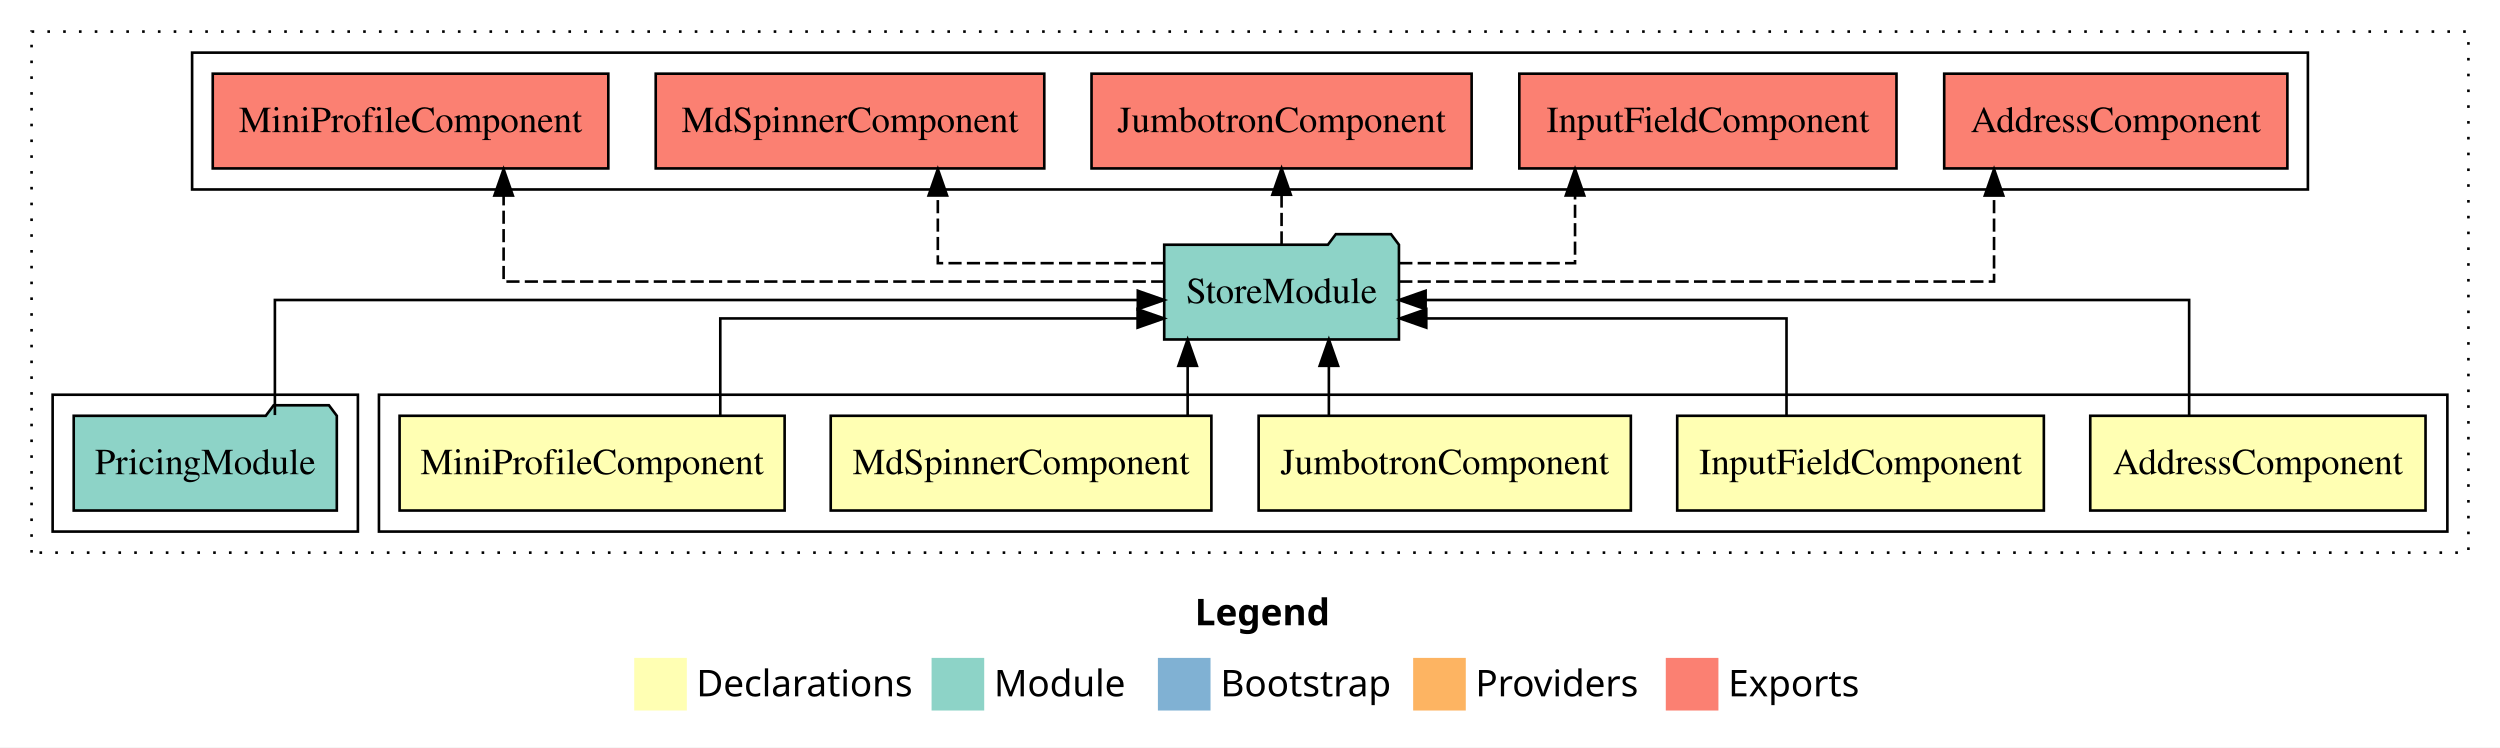
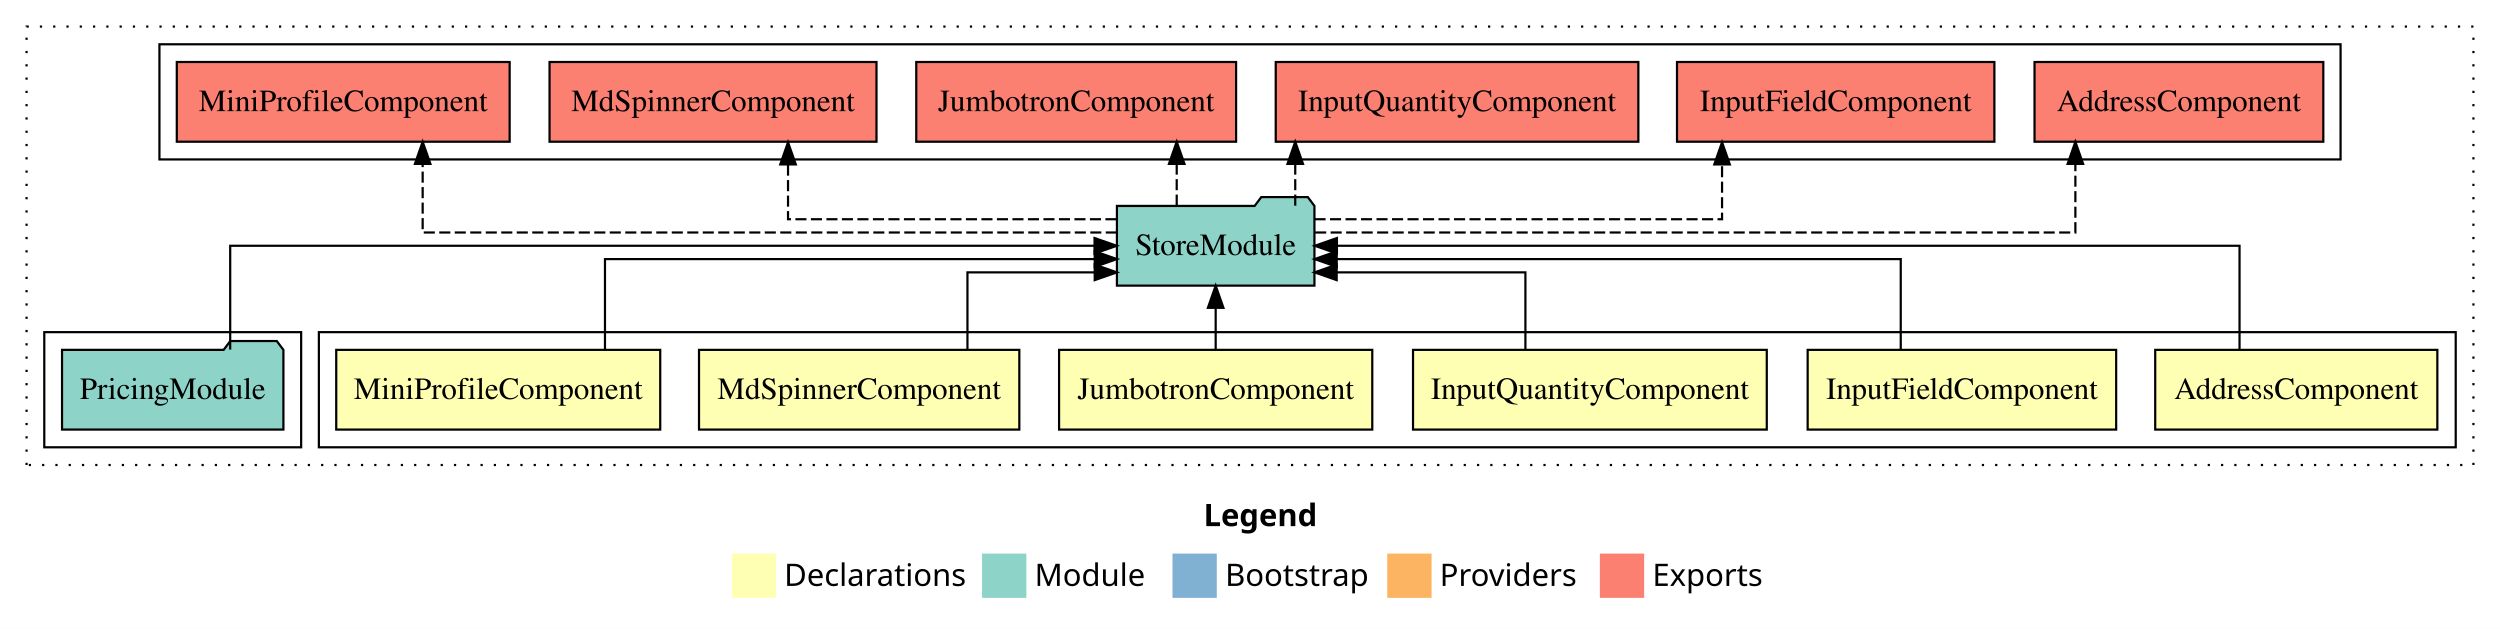
- <svg xmlns="http://www.w3.org/2000/svg" width="950pt" height="284pt" viewBox="0.00 0.00 950.00 284.00">
+ <svg xmlns="http://www.w3.org/2000/svg" width="1129pt" height="284pt" viewBox="0.00 0.00 1129.00 284.00">
  <g id="graph0" class="graph" transform="scale(1 1) rotate(0) translate(4 280)">
-     <polygon fill="#ffffff" stroke="transparent" points="-4,4 -4,-280 946,-280 946,4 -4,4" />
-     <text text-anchor="start" x="450.009" y="-42.4" font-family="sans-serif" font-weight="bold" font-size="14.00" fill="#000000">Legend</text>
-     <polygon fill="#ffffb3" stroke="transparent" points="237,-10 237,-30 257,-30 257,-10 237,-10" />
-     <text text-anchor="start" x="260.629" y="-15.4" font-family="sans-serif" font-size="14.00" fill="#000000">  Declarations</text>
-     <polygon fill="#8dd3c7" stroke="transparent" points="350,-10 350,-30 370,-30 370,-10 350,-10" />
-     <text text-anchor="start" x="373.725" y="-15.4" font-family="sans-serif" font-size="14.00" fill="#000000">  Module</text>
-     <polygon fill="#80b1d3" stroke="transparent" points="436,-10 436,-30 456,-30 456,-10 436,-10" />
-     <text text-anchor="start" x="459.781" y="-15.4" font-family="sans-serif" font-size="14.00" fill="#000000">  Bootstrap</text>
-     <polygon fill="#fdb462" stroke="transparent" points="533,-10 533,-30 553,-30 553,-10 533,-10" />
-     <text text-anchor="start" x="556.673" y="-15.4" font-family="sans-serif" font-size="14.00" fill="#000000">  Providers</text>
-     <polygon fill="#fb8072" stroke="transparent" points="629,-10 629,-30 649,-30 649,-10 629,-10" />
-     <text text-anchor="start" x="652.726" y="-15.4" font-family="sans-serif" font-size="14.00" fill="#000000">  Exports</text>
+     <polygon fill="#ffffff" stroke="transparent" points="-4,4 -4,-280 1125,-280 1125,4 -4,4" />
+     <text text-anchor="start" x="539.509" y="-42.4" font-family="sans-serif" font-weight="bold" font-size="14.00" fill="#000000">Legend</text>
+     <polygon fill="#ffffb3" stroke="transparent" points="326.5,-10 326.5,-30 346.5,-30 346.5,-10 326.5,-10" />
+     <text text-anchor="start" x="350.129" y="-15.4" font-family="sans-serif" font-size="14.00" fill="#000000">  Declarations</text>
+     <polygon fill="#8dd3c7" stroke="transparent" points="439.5,-10 439.5,-30 459.5,-30 459.5,-10 439.5,-10" />
+     <text text-anchor="start" x="463.225" y="-15.4" font-family="sans-serif" font-size="14.00" fill="#000000">  Module</text>
+     <polygon fill="#80b1d3" stroke="transparent" points="525.5,-10 525.5,-30 545.5,-30 545.5,-10 525.5,-10" />
+     <text text-anchor="start" x="549.281" y="-15.4" font-family="sans-serif" font-size="14.00" fill="#000000">  Bootstrap</text>
+     <polygon fill="#fdb462" stroke="transparent" points="622.5,-10 622.5,-30 642.5,-30 642.5,-10 622.5,-10" />
+     <text text-anchor="start" x="646.173" y="-15.4" font-family="sans-serif" font-size="14.00" fill="#000000">  Providers</text>
+     <polygon fill="#fb8072" stroke="transparent" points="718.5,-10 718.5,-30 738.5,-30 738.5,-10 718.5,-10" />
+     <text text-anchor="start" x="742.226" y="-15.4" font-family="sans-serif" font-size="14.00" fill="#000000">  Exports</text>
    <g id="clust1" class="cluster">
-       <polygon fill="none" stroke="#000000" stroke-dasharray="1,5" points="8,-70 8,-268 934,-268 934,-70 8,-70" />
+       <polygon fill="none" stroke="#000000" stroke-dasharray="1,5" points="8,-70 8,-268 1113,-268 1113,-70 8,-70" />
    </g>
    <g id="clust2" class="cluster">
-       <polygon fill="none" stroke="#000000" points="140,-78 140,-130 926,-130 926,-78 140,-78" />
+       <polygon fill="none" stroke="#000000" points="140,-78 140,-130 1105,-130 1105,-78 140,-78" />
    </g>
-     <g id="clust8" class="cluster">
+     <g id="clust9" class="cluster">
      <polygon fill="none" stroke="#000000" points="16,-78 16,-130 132,-130 132,-78 16,-78" />
    </g>
-     <g id="clust9" class="cluster">
-       <polygon fill="none" stroke="#000000" points="69,-208 69,-260 873,-260 873,-208 69,-208" />
+     <g id="clust10" class="cluster">
+       <polygon fill="none" stroke="#000000" points="68,-208 68,-260 1053,-260 1053,-208 68,-208" />
    </g>
    <g id="node1" class="node">
-       <polygon fill="#ffffb3" stroke="#000000" points="917.704,-122 790.296,-122 790.296,-86 917.704,-86 917.704,-122" />
-       <text text-anchor="middle" x="854" y="-99.8" font-family="Times,serif" font-size="14.00" fill="#000000">AddressComponent</text>
+       <polygon fill="#ffffb3" stroke="#000000" points="1096.704,-122 969.296,-122 969.296,-86 1096.704,-86 1096.704,-122" />
+       <text text-anchor="middle" x="1033" y="-99.8" font-family="Times,serif" font-size="14.00" fill="#000000">AddressComponent</text>
    </g>
-     <g id="node6" class="node">
-       <polygon fill="#8dd3c7" stroke="#000000" points="527.598,-187 524.598,-191 503.598,-191 500.598,-187 438.402,-187 438.402,-151 527.598,-151 527.598,-187" />
-       <text text-anchor="middle" x="483" y="-164.8" font-family="Times,serif" font-size="14.00" fill="#000000">StoreModule</text>
+     <g id="node7" class="node">
+       <polygon fill="#8dd3c7" stroke="#000000" points="589.598,-187 586.598,-191 565.598,-191 562.598,-187 500.402,-187 500.402,-151 589.598,-151 589.598,-187" />
+       <text text-anchor="middle" x="545" y="-164.8" font-family="Times,serif" font-size="14.00" fill="#000000">StoreModule</text>
    </g>
    <g id="edge1" class="edge">
-       <path fill="none" stroke="#000000" d="M827.875,-122.267C827.875,-140.555 827.875,-166 827.875,-166 827.875,-166 537.733,-166 537.733,-166" />
-       <polygon fill="#000000" stroke="#000000" points="537.733,-162.5 527.733,-166 537.733,-169.5 537.733,-162.5" />
+       <path fill="none" stroke="#000000" d="M1007.375,-122.106C1007.375,-141.339 1007.375,-169 1007.375,-169 1007.375,-169 599.755,-169 599.755,-169" />
+       <polygon fill="#000000" stroke="#000000" points="599.755,-165.5 589.755,-169 599.755,-172.5 599.755,-165.5" />
    </g>
    <g id="node2" class="node">
-       <polygon fill="#ffffb3" stroke="#000000" points="772.662,-122 633.338,-122 633.338,-86 772.662,-86 772.662,-122" />
-       <text text-anchor="middle" x="703" y="-99.8" font-family="Times,serif" font-size="14.00" fill="#000000">InputFieldComponent</text>
+       <polygon fill="#ffffb3" stroke="#000000" points="951.662,-122 812.338,-122 812.338,-86 951.662,-86 951.662,-122" />
+       <text text-anchor="middle" x="882" y="-99.8" font-family="Times,serif" font-size="14.00" fill="#000000">InputFieldComponent</text>
    </g>
    <g id="edge2" class="edge">
-       <path fill="none" stroke="#000000" d="M674.875,-122.009C674.875,-138.049 674.875,-159 674.875,-159 674.875,-159 537.986,-159 537.986,-159" />
-       <polygon fill="#000000" stroke="#000000" points="537.986,-155.5 527.986,-159 537.986,-162.5 537.986,-155.5" />
+       <path fill="none" stroke="#000000" d="M854.375,-122.022C854.375,-139.373 854.375,-163 854.375,-163 854.375,-163 599.655,-163 599.655,-163" />
+       <polygon fill="#000000" stroke="#000000" points="599.655,-159.5 589.655,-163 599.655,-166.5 599.655,-159.5" />
    </g>
    <g id="node3" class="node">
+       <polygon fill="#ffffb3" stroke="#000000" points="793.877,-122 634.123,-122 634.123,-86 793.877,-86 793.877,-122" />
+       <text text-anchor="middle" x="714" y="-99.8" font-family="Times,serif" font-size="14.00" fill="#000000">InputQuantityComponent</text>
+     </g>
+     <g id="edge3" class="edge">
+       <path fill="none" stroke="#000000" d="M684.875,-122.24C684.875,-137.571 684.875,-157 684.875,-157 684.875,-157 599.642,-157 599.642,-157" />
+       <polygon fill="#000000" stroke="#000000" points="599.642,-153.5 589.642,-157 599.642,-160.5 599.642,-153.5" />
+     </g>
+     <g id="node4" class="node">
      <polygon fill="#ffffb3" stroke="#000000" points="615.719,-122 474.281,-122 474.281,-86 615.719,-86 615.719,-122" />
      <text text-anchor="middle" x="545" y="-99.8" font-family="Times,serif" font-size="14.00" fill="#000000">JumbotronComponent</text>
    </g>
-     <g id="edge3" class="edge">
-       <path fill="none" stroke="#000000" d="M500.97,-122.106C500.97,-122.106 500.97,-140.991 500.97,-140.991" />
-       <polygon fill="#000000" stroke="#000000" points="497.47,-140.991 500.97,-150.991 504.47,-140.991 497.47,-140.991" />
+     <g id="edge4" class="edge">
+       <path fill="none" stroke="#000000" d="M545,-122.106C545,-122.106 545,-140.991 545,-140.991" />
+       <polygon fill="#000000" stroke="#000000" points="541.5,-140.991 545,-150.991 548.5,-140.991 541.5,-140.991" />
    </g>
-     <g id="node4" class="node">
+     <g id="node5" class="node">
      <polygon fill="#ffffb3" stroke="#000000" points="456.326,-122 311.674,-122 311.674,-86 456.326,-86 456.326,-122" />
      <text text-anchor="middle" x="384" y="-99.8" font-family="Times,serif" font-size="14.00" fill="#000000">MdSpinnerComponent</text>
    </g>
-     <g id="edge4" class="edge">
-       <path fill="none" stroke="#000000" d="M447.307,-122.106C447.307,-122.106 447.307,-140.991 447.307,-140.991" />
-       <polygon fill="#000000" stroke="#000000" points="443.807,-140.991 447.307,-150.991 450.807,-140.991 443.807,-140.991" />
+     <g id="edge5" class="edge">
+       <path fill="none" stroke="#000000" d="M432.902,-122.24C432.902,-137.571 432.902,-157 432.902,-157 432.902,-157 490.374,-157 490.374,-157" />
+       <polygon fill="#000000" stroke="#000000" points="490.374,-160.5 500.374,-157 490.374,-153.5 490.374,-160.5" />
    </g>
-     <g id="node5" class="node">
+     <g id="node6" class="node">
      <polygon fill="#ffffb3" stroke="#000000" points="294.158,-122 147.842,-122 147.842,-86 294.158,-86 294.158,-122" />
      <text text-anchor="middle" x="221" y="-99.8" font-family="Times,serif" font-size="14.00" fill="#000000">MiniProfileComponent</text>
    </g>
-     <g id="edge5" class="edge">
-       <path fill="none" stroke="#000000" d="M269.708,-122.009C269.708,-138.049 269.708,-159 269.708,-159 269.708,-159 428.287,-159 428.287,-159" />
-       <polygon fill="#000000" stroke="#000000" points="428.287,-162.5 438.287,-159 428.287,-155.5 428.287,-162.5" />
+     <g id="edge6" class="edge">
+       <path fill="none" stroke="#000000" d="M269.208,-122.022C269.208,-139.373 269.208,-163 269.208,-163 269.208,-163 490.383,-163 490.383,-163" />
+       <polygon fill="#000000" stroke="#000000" points="490.383,-166.5 500.383,-163 490.383,-159.5 490.383,-166.5" />
+     </g>
+     <g id="node9" class="node">
+       <polygon fill="#fb8072" stroke="#000000" points="1045.204,-252 914.796,-252 914.796,-216 1045.204,-216 1045.204,-252" />
+       <text text-anchor="middle" x="980" y="-229.8" font-family="Times,serif" font-size="14.00" fill="#000000">AddressComponent </text>
+     </g>
+     <g id="edge8" class="edge">
+       <path fill="none" stroke="#000000" stroke-dasharray="5,2" d="M589.915,-175C692.112,-175 933.24,-175 933.24,-175 933.24,-175 933.24,-205.977 933.24,-205.977" />
+       <polygon fill="#000000" stroke="#000000" points="929.74,-205.977 933.24,-215.977 936.74,-205.977 929.74,-205.977" />
+     </g>
+     <g id="node10" class="node">
+       <polygon fill="#fb8072" stroke="#000000" points="896.662,-252 753.338,-252 753.338,-216 896.662,-216 896.662,-252" />
+       <text text-anchor="middle" x="825" y="-229.8" font-family="Times,serif" font-size="14.00" fill="#000000">InputFieldComponent </text>
+     </g>
+     <g id="edge9" class="edge">
+       <path fill="none" stroke="#000000" stroke-dasharray="5,2" d="M589.634,-181C656.184,-181 773.679,-181 773.679,-181 773.679,-181 773.679,-205.76 773.679,-205.76" />
+       <polygon fill="#000000" stroke="#000000" points="770.179,-205.76 773.679,-215.76 777.179,-205.76 770.179,-205.76" />
+     </g>
+     <g id="node11" class="node">
+       <polygon fill="#fb8072" stroke="#000000" points="735.877,-252 572.123,-252 572.123,-216 735.877,-216 735.877,-252" />
+       <text text-anchor="middle" x="654" y="-229.8" font-family="Times,serif" font-size="14.00" fill="#000000">InputQuantityComponent </text>
+     </g>
+     <g id="edge10" class="edge">
+       <path fill="none" stroke="#000000" stroke-dasharray="5,2" d="M580.93,-187.106C580.93,-187.106 580.93,-205.991 580.93,-205.991" />
+       <polygon fill="#000000" stroke="#000000" points="577.431,-205.991 580.93,-215.991 584.431,-205.991 577.431,-205.991" />
+     </g>
+     <g id="node12" class="node">
+       <polygon fill="#fb8072" stroke="#000000" points="554.219,-252 409.781,-252 409.781,-216 554.219,-216 554.219,-252" />
+       <text text-anchor="middle" x="482" y="-229.8" font-family="Times,serif" font-size="14.00" fill="#000000">JumbotronComponent </text>
+     </g>
+     <g id="edge11" class="edge">
+       <path fill="none" stroke="#000000" stroke-dasharray="5,2" d="M527.405,-187.106C527.405,-187.106 527.405,-205.991 527.405,-205.991" />
+       <polygon fill="#000000" stroke="#000000" points="523.905,-205.991 527.405,-215.991 530.905,-205.991 523.905,-205.991" />
+     </g>
+     <g id="node13" class="node">
+       <polygon fill="#fb8072" stroke="#000000" points="391.825,-252 244.174,-252 244.174,-216 391.825,-216 391.825,-252" />
+       <text text-anchor="middle" x="318" y="-229.8" font-family="Times,serif" font-size="14.00" fill="#000000">MdSpinnerComponent </text>
+     </g>
+     <g id="edge12" class="edge">
+       <path fill="none" stroke="#000000" stroke-dasharray="5,2" d="M500.208,-181C443.157,-181 351.875,-181 351.875,-181 351.875,-181 351.875,-205.76 351.875,-205.76" />
+       <polygon fill="#000000" stroke="#000000" points="348.375,-205.76 351.875,-215.76 355.375,-205.76 348.375,-205.76" />
+     </g>
+     <g id="node14" class="node">
+       <polygon fill="#fb8072" stroke="#000000" points="226.158,-252 75.842,-252 75.842,-216 226.158,-216 226.158,-252" />
+       <text text-anchor="middle" x="151" y="-229.8" font-family="Times,serif" font-size="14.00" fill="#000000">MiniProfileComponent </text>
+     </g>
+     <g id="edge13" class="edge">
+       <path fill="none" stroke="#000000" stroke-dasharray="5,2" d="M500.367,-175C404.366,-175 186.875,-175 186.875,-175 186.875,-175 186.875,-205.977 186.875,-205.977" />
+       <polygon fill="#000000" stroke="#000000" points="183.375,-205.977 186.875,-215.977 190.375,-205.977 183.375,-205.977" />
    </g>
    <g id="node8" class="node">
-       <polygon fill="#fb8072" stroke="#000000" points="865.204,-252 734.796,-252 734.796,-216 865.204,-216 865.204,-252" />
-       <text text-anchor="middle" x="800" y="-229.8" font-family="Times,serif" font-size="14.00" fill="#000000">AddressComponent </text>
-     </g>
-     <g id="edge7" class="edge">
-       <path fill="none" stroke="#000000" stroke-dasharray="5,2" d="M527.707,-173C604.605,-173 753.74,-173 753.74,-173 753.74,-173 753.74,-205.698 753.74,-205.698" />
-       <polygon fill="#000000" stroke="#000000" points="750.24,-205.698 753.74,-215.698 757.24,-205.698 750.24,-205.698" />
-     </g>
-     <g id="node9" class="node">
-       <polygon fill="#fb8072" stroke="#000000" points="716.662,-252 573.338,-252 573.338,-216 716.662,-216 716.662,-252" />
-       <text text-anchor="middle" x="645" y="-229.8" font-family="Times,serif" font-size="14.00" fill="#000000">InputFieldComponent </text>
-     </g>
-     <g id="edge8" class="edge">
-       <path fill="none" stroke="#000000" stroke-dasharray="5,2" d="M527.715,-180C558.739,-180 594.514,-180 594.514,-180 594.514,-180 594.514,-205.718 594.514,-205.718" />
-       <polygon fill="#000000" stroke="#000000" points="591.014,-205.718 594.514,-215.718 598.014,-205.718 591.014,-205.718" />
-     </g>
-     <g id="node10" class="node">
-       <polygon fill="#fb8072" stroke="#000000" points="555.219,-252 410.781,-252 410.781,-216 555.219,-216 555.219,-252" />
-       <text text-anchor="middle" x="483" y="-229.8" font-family="Times,serif" font-size="14.00" fill="#000000">JumbotronComponent </text>
-     </g>
-     <g id="edge9" class="edge">
-       <path fill="none" stroke="#000000" stroke-dasharray="5,2" d="M483,-187.106C483,-187.106 483,-205.991 483,-205.991" />
-       <polygon fill="#000000" stroke="#000000" points="479.5,-205.991 483,-215.991 486.5,-205.991 479.5,-205.991" />
-     </g>
-     <g id="node11" class="node">
-       <polygon fill="#fb8072" stroke="#000000" points="392.825,-252 245.174,-252 245.174,-216 392.825,-216 392.825,-252" />
-       <text text-anchor="middle" x="319" y="-229.8" font-family="Times,serif" font-size="14.00" fill="#000000">MdSpinnerComponent </text>
-     </g>
-     <g id="edge10" class="edge">
-       <path fill="none" stroke="#000000" stroke-dasharray="5,2" d="M438.412,-180C400.571,-180 352.375,-180 352.375,-180 352.375,-180 352.375,-205.718 352.375,-205.718" />
-       <polygon fill="#000000" stroke="#000000" points="348.875,-205.718 352.375,-215.718 355.875,-205.718 348.875,-205.718" />
-     </g>
-     <g id="node12" class="node">
-       <polygon fill="#fb8072" stroke="#000000" points="227.158,-252 76.842,-252 76.842,-216 227.158,-216 227.158,-252" />
-       <text text-anchor="middle" x="152" y="-229.8" font-family="Times,serif" font-size="14.00" fill="#000000">MiniProfileComponent </text>
-     </g>
-     <g id="edge11" class="edge">
-       <path fill="none" stroke="#000000" stroke-dasharray="5,2" d="M438.422,-173C355.836,-173 187.375,-173 187.375,-173 187.375,-173 187.375,-205.698 187.375,-205.698" />
-       <polygon fill="#000000" stroke="#000000" points="183.875,-205.698 187.375,-215.698 190.875,-205.698 183.875,-205.698" />
-     </g>
-     <g id="node7" class="node">
      <polygon fill="#8dd3c7" stroke="#000000" points="123.989,-122 120.989,-126 99.989,-126 96.989,-122 24.011,-122 24.011,-86 123.989,-86 123.989,-122" />
      <text text-anchor="middle" x="74" y="-99.8" font-family="Times,serif" font-size="14.00" fill="#000000">PricingModule</text>
    </g>
-     <g id="edge6" class="edge">
-       <path fill="none" stroke="#000000" d="M100.458,-122.267C100.458,-140.555 100.458,-166 100.458,-166 100.458,-166 428.369,-166 428.369,-166" />
-       <polygon fill="#000000" stroke="#000000" points="428.369,-169.5 438.369,-166 428.369,-162.5 428.369,-169.5" />
+     <g id="edge7" class="edge">
+       <path fill="none" stroke="#000000" d="M99.958,-122.106C99.958,-141.339 99.958,-169 99.958,-169 99.958,-169 490.29,-169 490.29,-169" />
+       <polygon fill="#000000" stroke="#000000" points="490.29,-172.5 500.29,-169 490.29,-165.5 490.29,-172.5" />
    </g>
  </g>
</svg>
